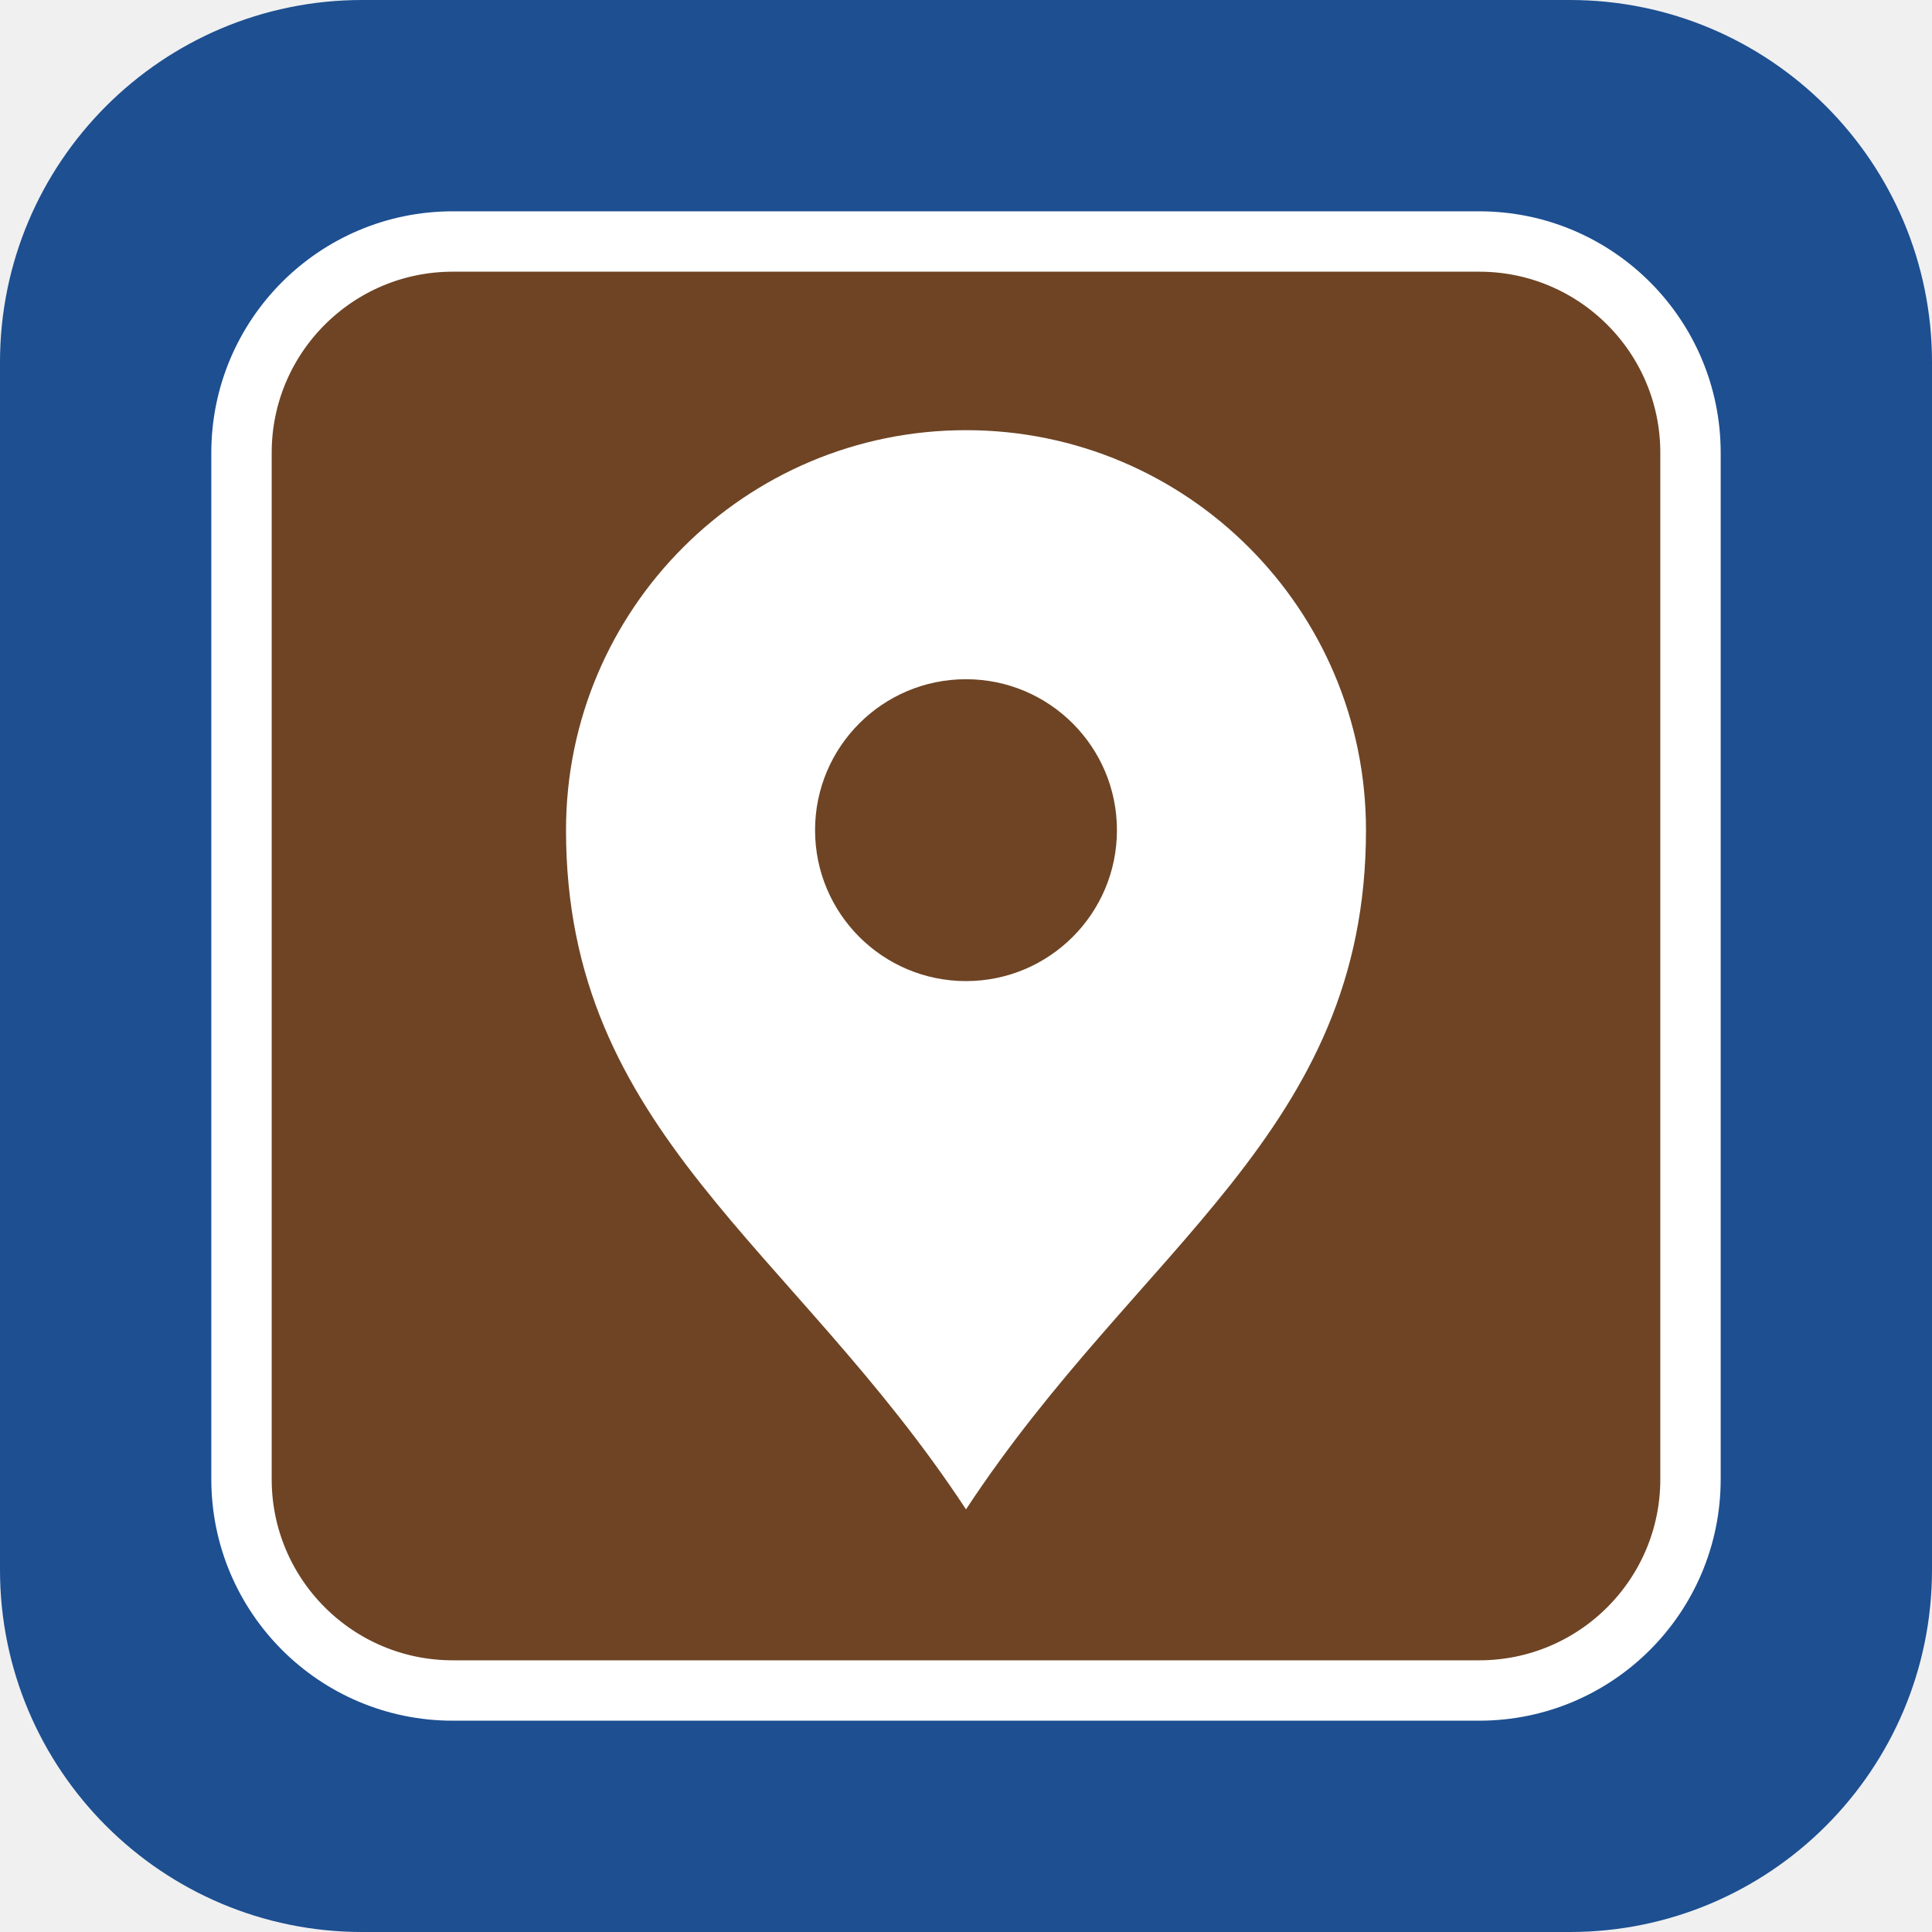
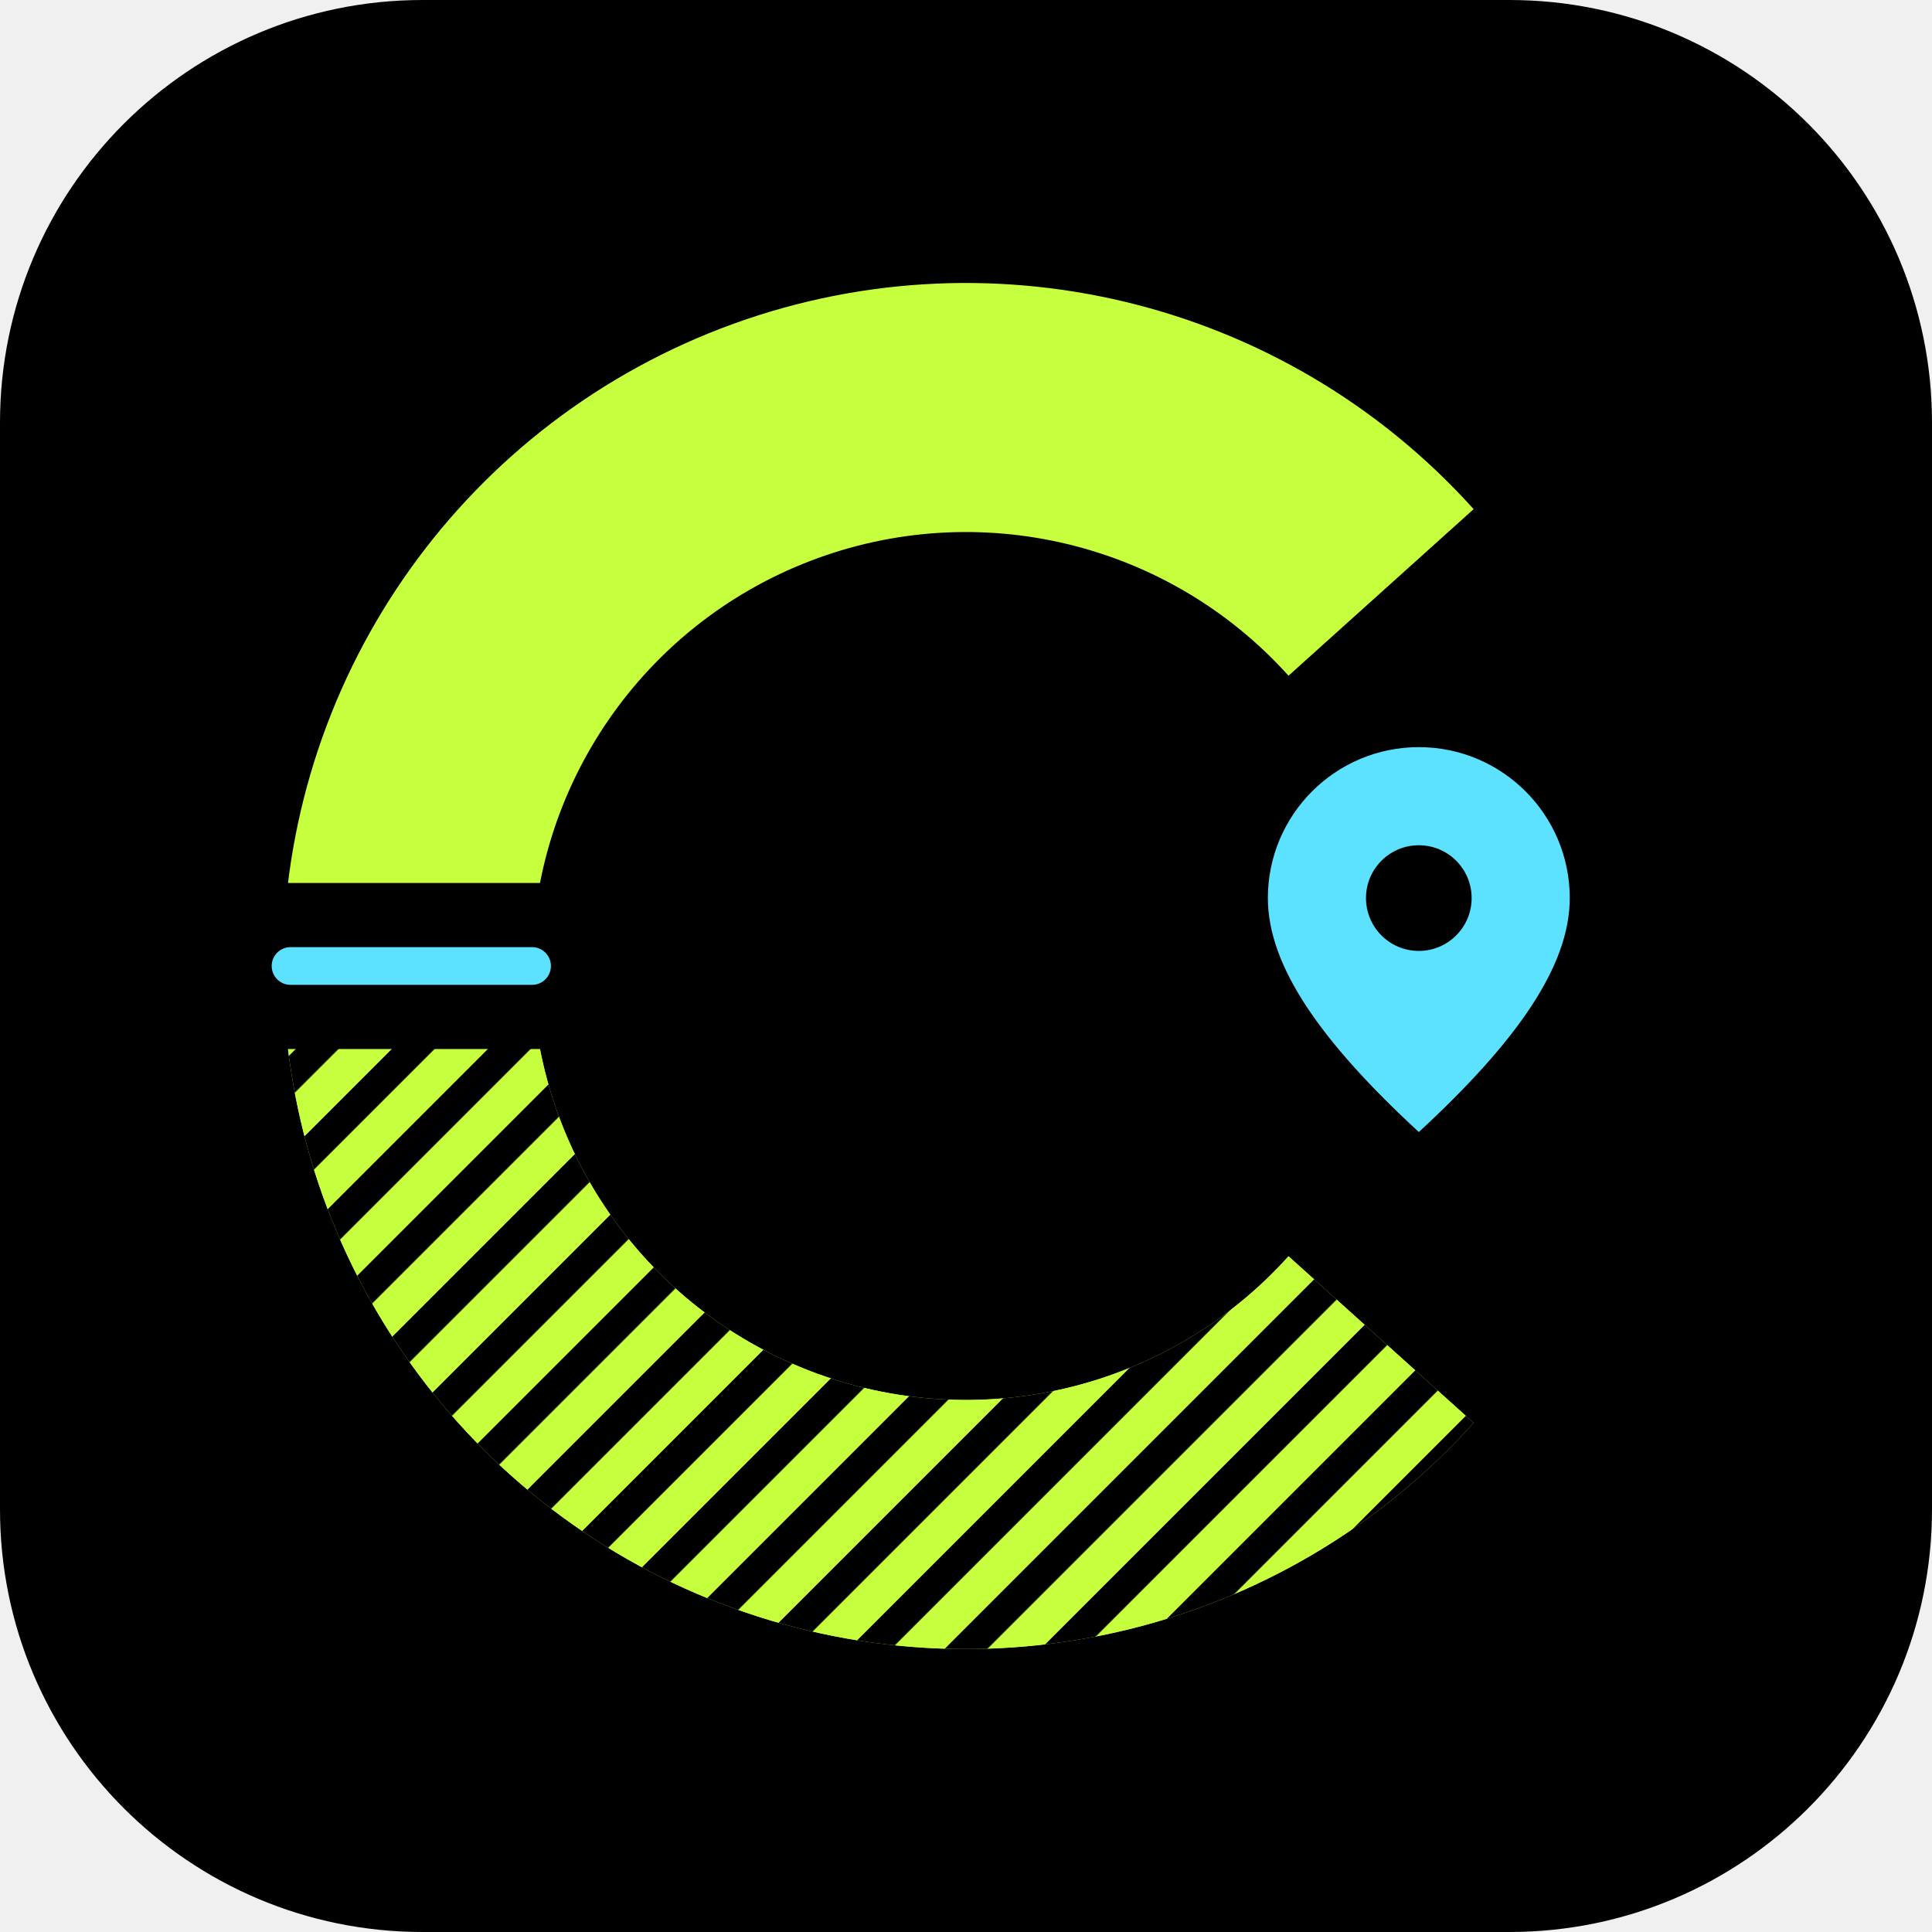
<svg xmlns="http://www.w3.org/2000/svg" viewBox="0 0 512 512">
-   <rect width="512" height="512" rx="96" fill="#1D4F91" />
-   <rect x="64" y="64" width="384" height="384" rx="56" fill="#6E4424" stroke="#fff" stroke-width="16" />
-   <path d="M256 400 C 210 330 150 300 150 220 a106 106 0 0 1 212 0 c0 80 -60 110 -106 180z" fill="#fff" />
-   <circle cx="256" cy="220" r="40" fill="#6E4424" />
+   <defs>
+     <clipPath id="lox">
+       <rect x="0" y="256" width="512" height="256" />
+     </clipPath>
+     <pattern id="htx" width="18" height="18" patternUnits="userSpaceOnUse" patternTransform="rotate(45)">
+       <rect width="18" height="18" fill="#C6FF3D" />
+       <rect width="8" height="18" fill="#000000" />
+     </pattern>
+   </defs>
+   <rect width="512" height="512" rx="112" fill="#000000" />
+   <path d="M366.0 355.0 A148 148 0 1 1 366.0 157.0" fill="none" stroke="#C6FF3D" stroke-width="66" />
+   <path d="M366.0 355.0 A148 148 0 1 1 366.0 157.0" fill="none" stroke="url(#htx)" stroke-width="66" clip-path="url(#lox)" />
+   <rect x="64" y="234" width="90" height="44" fill="#000000" />
+   <rect x="72" y="251" width="74" height="10" rx="5" fill="#5CE1FF" />
+   <path d="M376 300 c-26-24-40-44-40-62a40 40 0 0 1 80 0c0 18-14 38-40 62z" fill="#5CE1FF" />
+   <circle cx="376" cy="238" r="14" fill="#000000" />
</svg>
